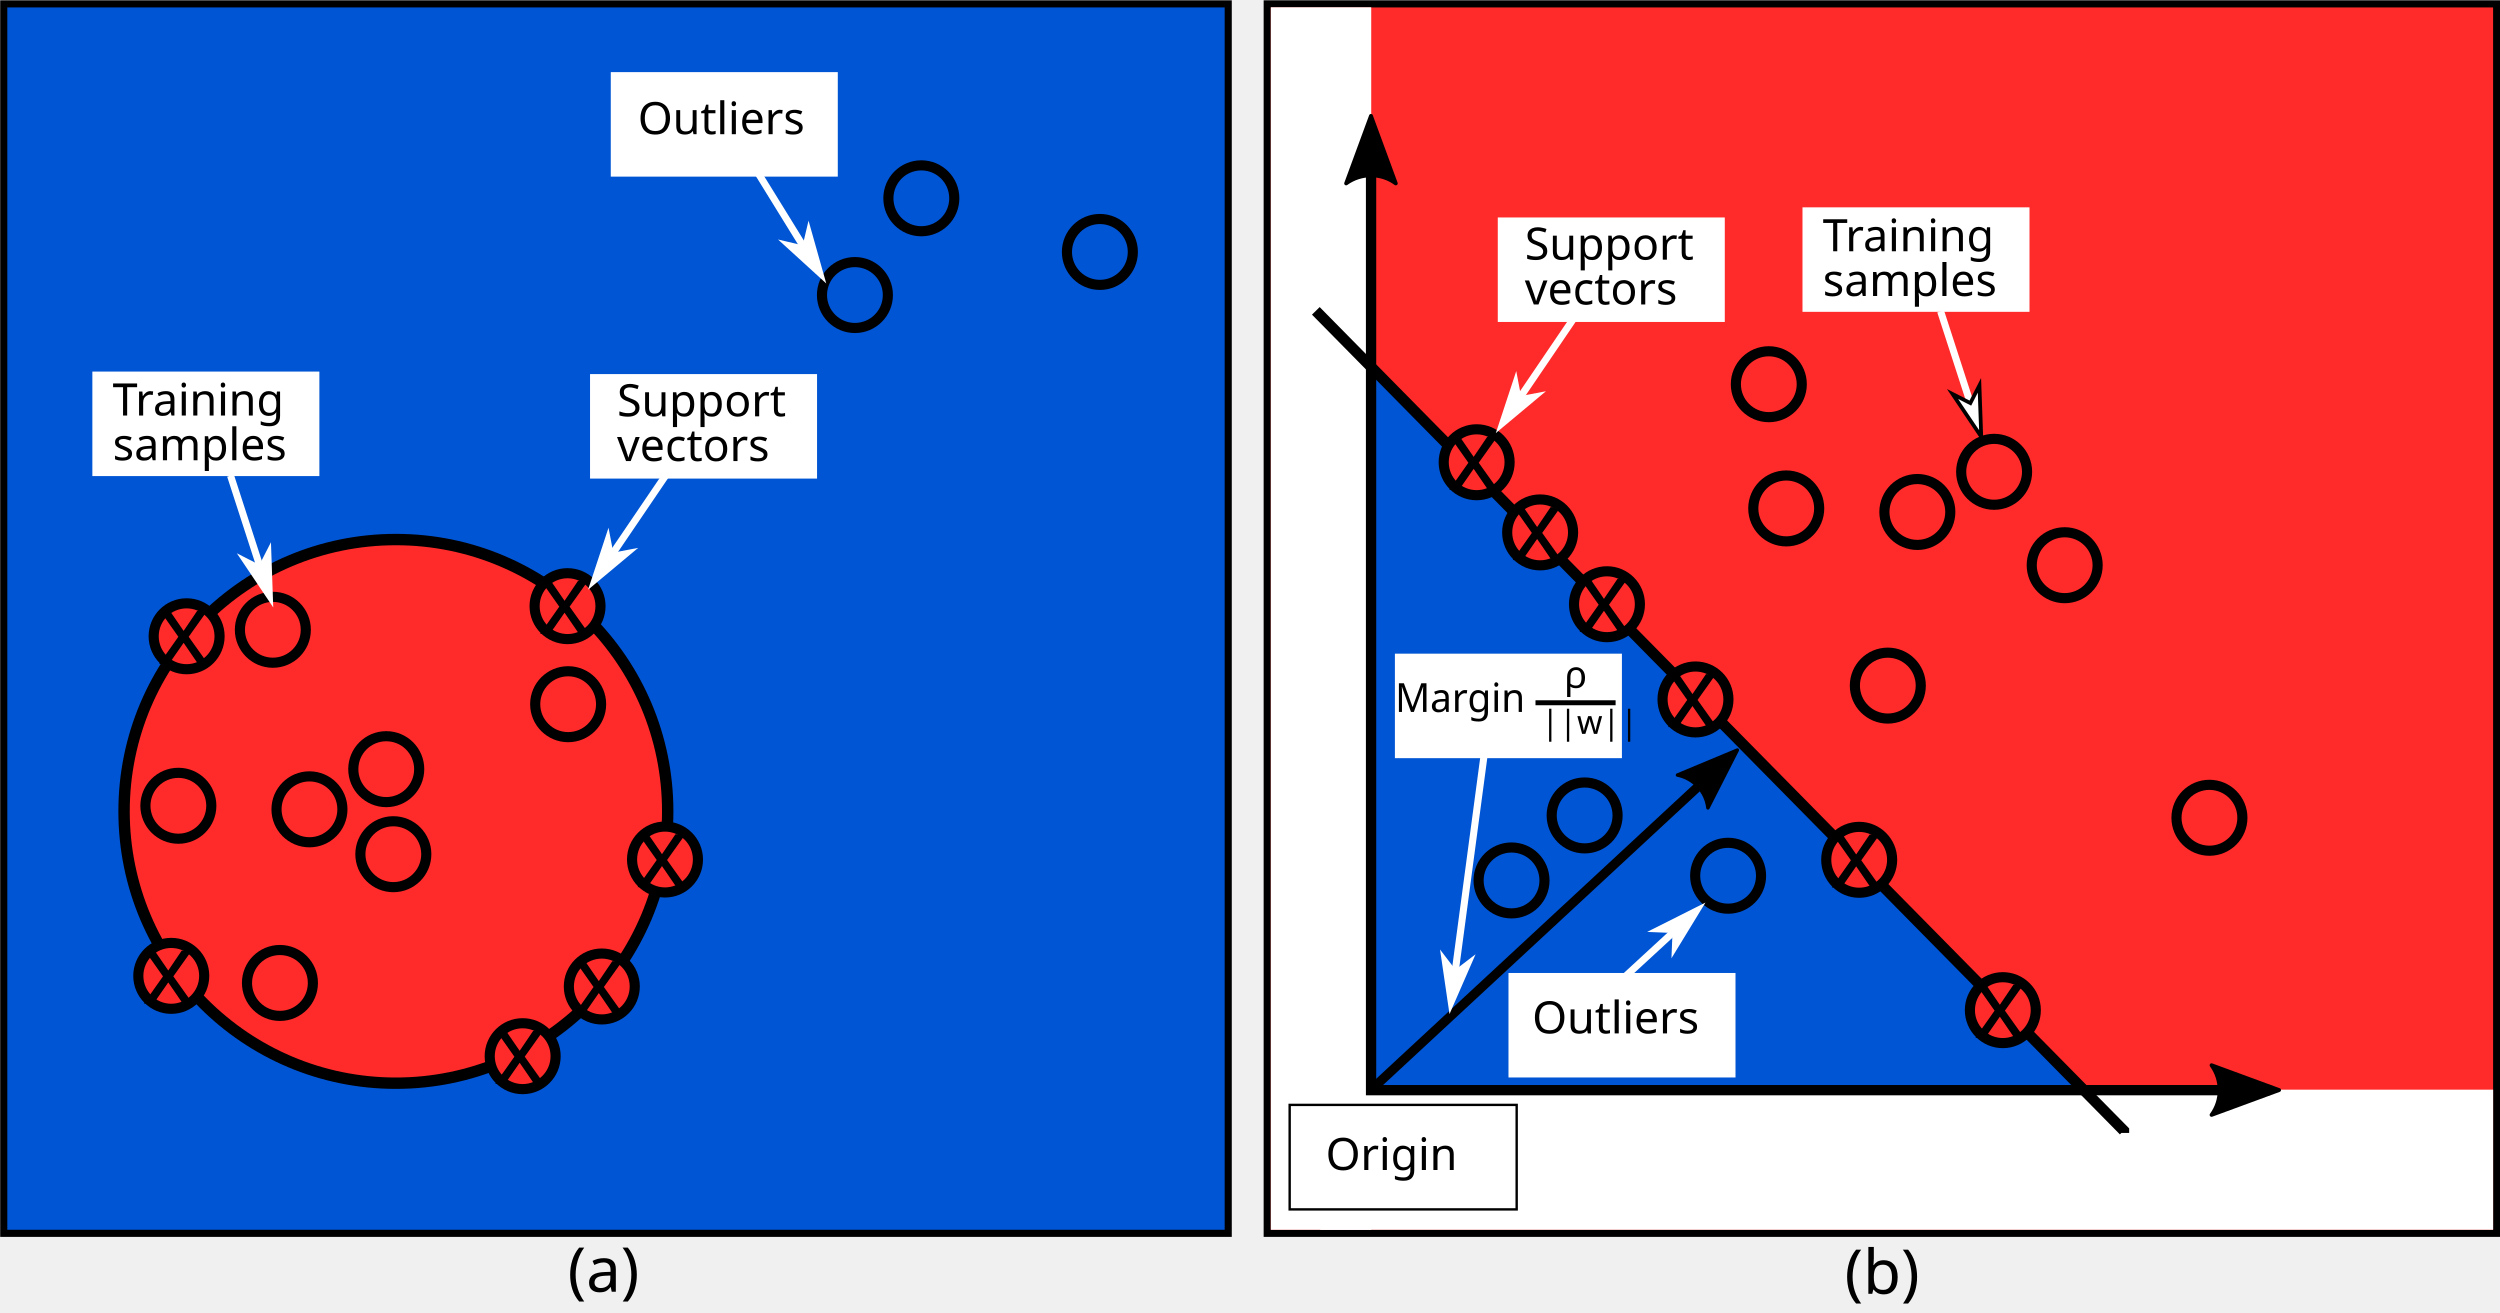
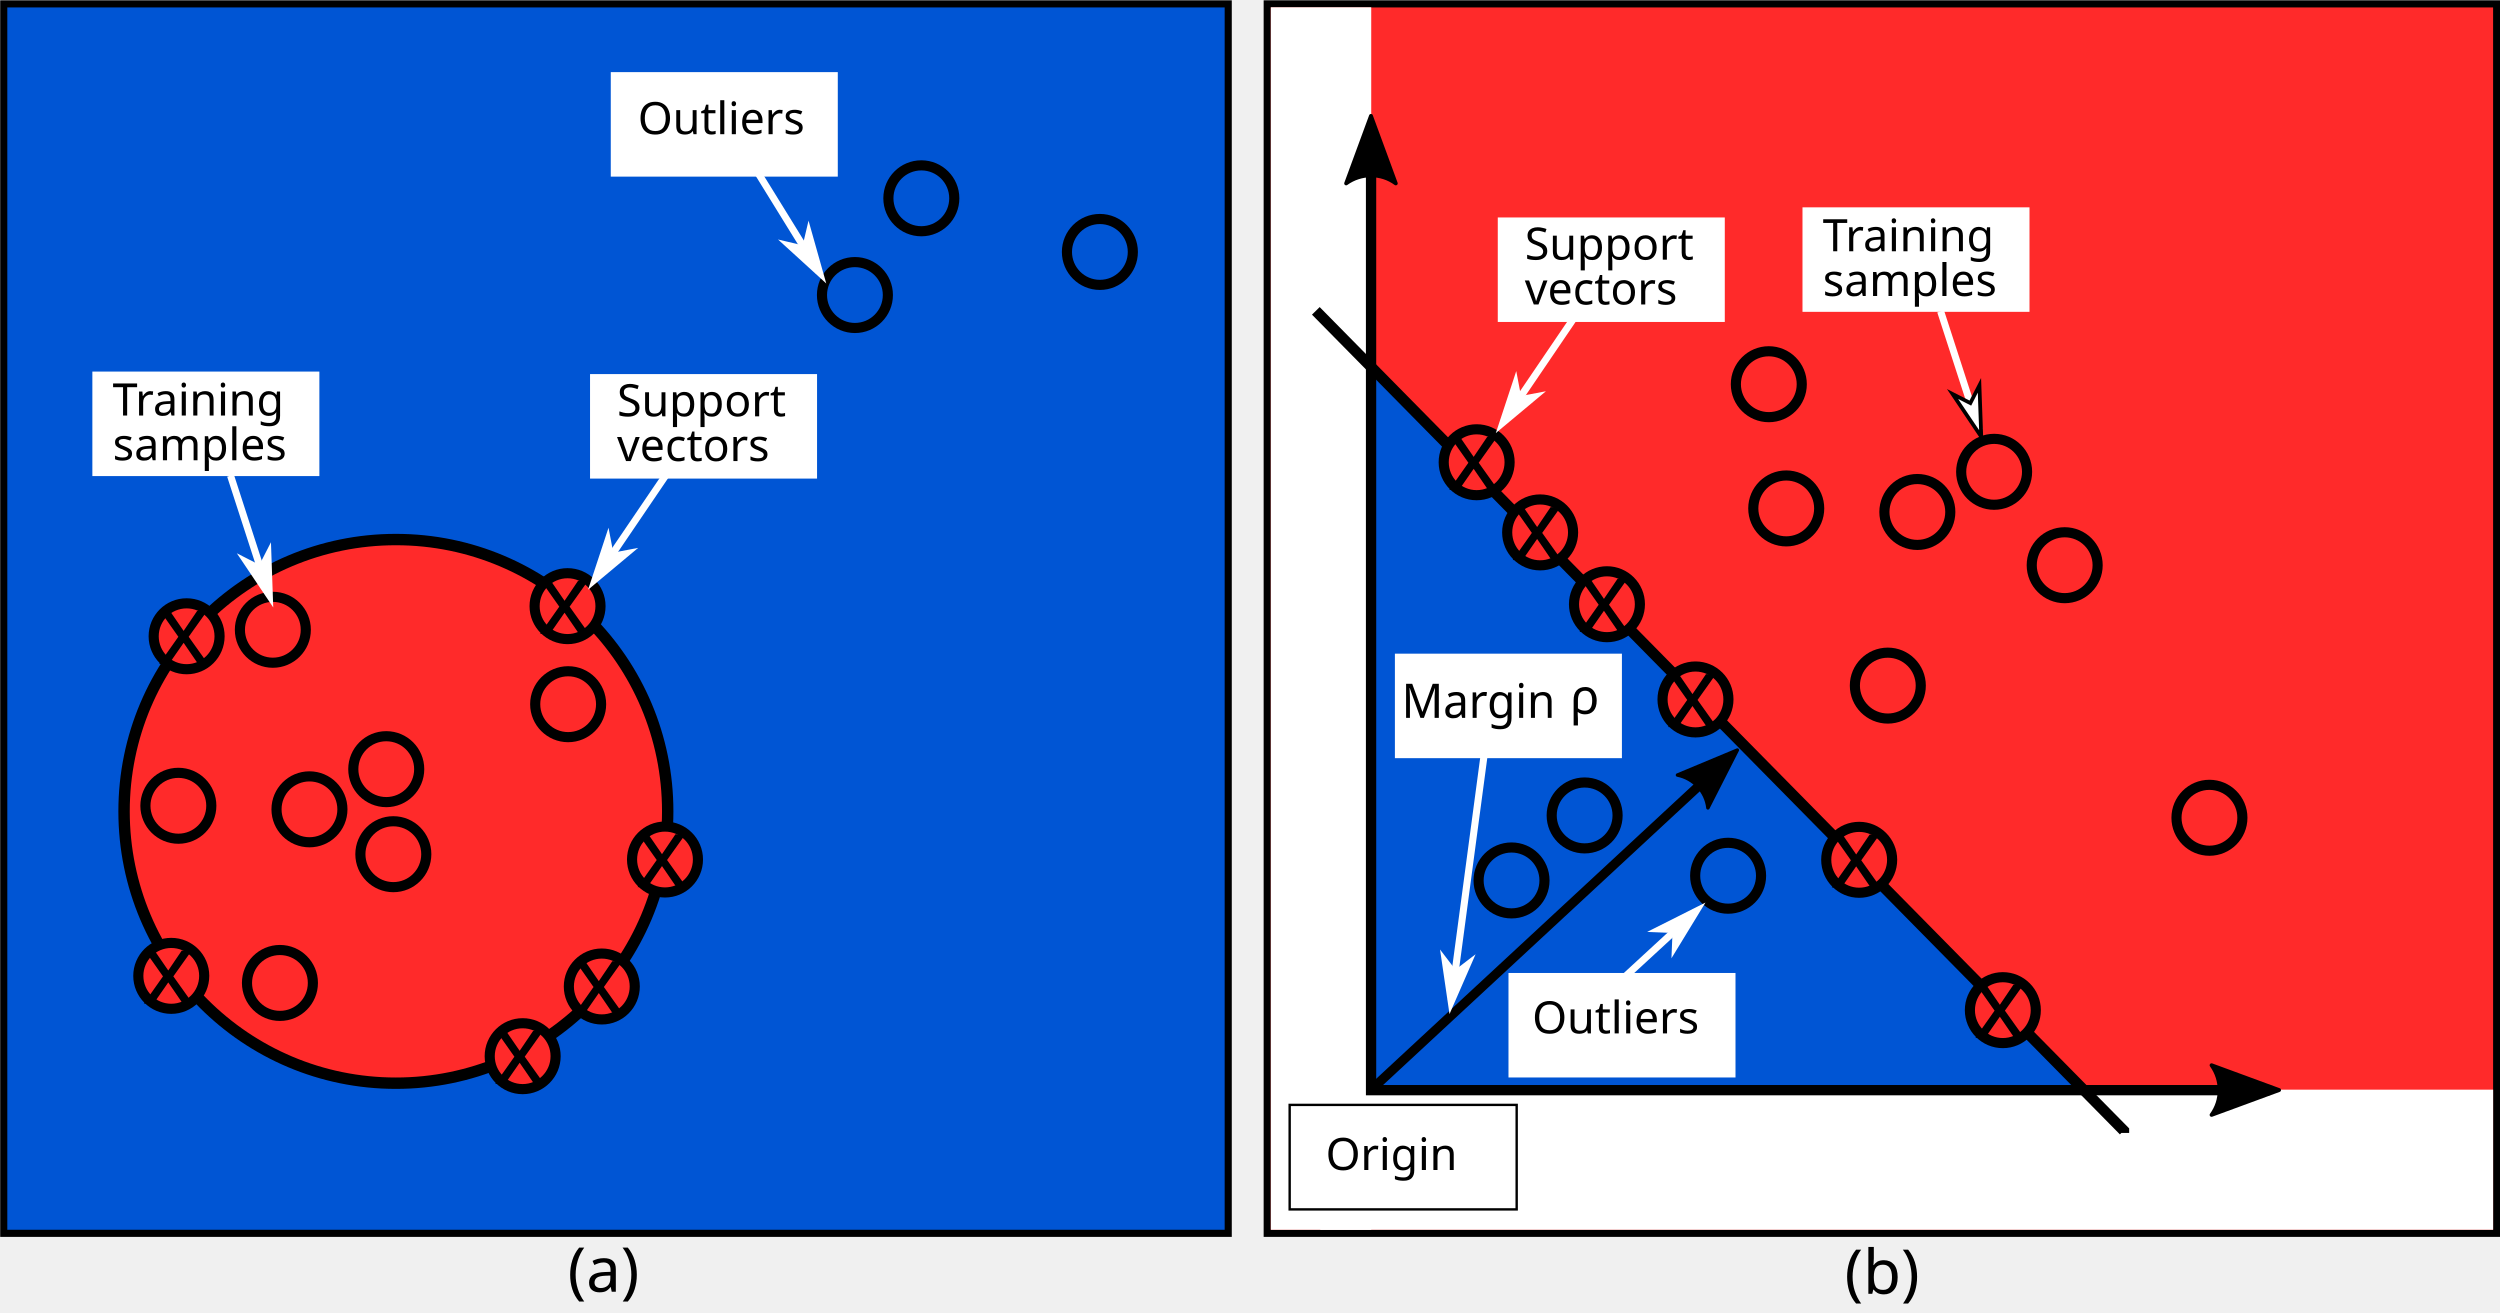
<svg xmlns="http://www.w3.org/2000/svg" width="200mm" height="105mm" viewBox="0 0 200 105" version="1.1" id="svg8">
  <defs id="defs2">
    <marker orient="auto" refY="0.0" refX="0.0" id="marker6698" style="overflow:visible;">
      <path id="path6696" style="fill-rule:evenodd;stroke-width:0.625;stroke-linejoin:round;stroke:#000000;stroke-opacity:1;fill:#000000;fill-opacity:1" d="M 8.719,4.034 L -2.207,0.016 L 8.719,-4.002 C 6.973,-1.63 6.983,1.616 8.719,4.034 z " transform="scale(0.6) rotate(180) translate(0,0)" />
    </marker>
    <marker orient="auto" refY="0.0" refX="0.0" id="Arrow2Mend" style="overflow:visible;">
      <path id="path1139" style="fill-rule:evenodd;stroke-width:0.625;stroke-linejoin:round;stroke:#000000;stroke-opacity:1;fill:#000000;fill-opacity:1" d="M 8.719,4.034 L -2.207,0.016 L 8.719,-4.002 C 6.973,-1.63 6.983,1.616 8.719,4.034 z " transform="scale(0.6) rotate(180) translate(0,0)" />
    </marker>
    <marker orient="auto" refY="0.0" refX="0.0" id="marker6482" style="overflow:visible">
      <path id="path6480" style="fill-rule:evenodd;stroke-width:0.625;stroke-linejoin:round;stroke:#000000;stroke-opacity:1;fill:#000000;fill-opacity:1" d="M 8.719,4.034 L -2.207,0.016 L 8.719,-4.002 C 6.973,-1.63 6.983,1.616 8.719,4.034 z " transform="scale(0.3) translate(-2.3,0)" />
    </marker>
    <marker style="overflow:visible" id="marker6370" refX="0" refY="0" orient="auto">
      <path transform="matrix(-0.4,0,0,-0.4,-4,0)" style="fill:#ffffff;fill-opacity:1;fill-rule:evenodd;stroke:#000000;stroke-width:1pt;stroke-opacity:1" d="M 0,0 5,-5 -12.5,0 5,5 Z" id="path6368" />
    </marker>
    <marker orient="auto" refY="0.0" refX="0.0" id="Arrow1Mend" style="overflow:visible;">
      <path id="path1121" d="M 0.0,0.0 L 5.0,-5.0 L -12.5,0.0 L 5.0,5.0 L 0.0,0.0 z " style="fill-rule:evenodd;stroke:#ffffff;stroke-width:1pt;stroke-opacity:1;fill:#ffffff;fill-opacity:1" transform="scale(0.4) rotate(180) translate(10,0)" />
    </marker>
    <marker orient="auto" refY="0.0" refX="0.0" id="marker2058" style="overflow:visible">
      <path id="path2056" style="fill-rule:evenodd;stroke-width:0.625;stroke-linejoin:round;stroke:#000000;stroke-opacity:1;fill:#000000;fill-opacity:1" d="M 8.719,4.034 L -2.207,0.016 L 8.719,-4.002 C 6.973,-1.63 6.983,1.616 8.719,4.034 z " transform="scale(0.3) translate(-2.3,0)" />
    </marker>
    <marker orient="auto" refY="0.0" refX="0.0" id="marker2000" style="overflow:visible">
      <path id="path1998" style="fill-rule:evenodd;stroke-width:0.625;stroke-linejoin:round;stroke:#000000;stroke-opacity:1;fill:#000000;fill-opacity:1" d="M 8.719,4.034 L -2.207,0.016 L 8.719,-4.002 C 6.973,-1.63 6.983,1.616 8.719,4.034 z " transform="scale(0.6) translate(0,0)" />
    </marker>
    <marker orient="auto" refY="0.0" refX="0.0" id="Arrow2Sstart" style="overflow:visible">
      <path id="path1142" style="fill-rule:evenodd;stroke-width:0.625;stroke-linejoin:round;stroke:#000000;stroke-opacity:1;fill:#000000;fill-opacity:1" d="M 8.719,4.034 L -2.207,0.016 L 8.719,-4.002 C 6.973,-1.63 6.983,1.616 8.719,4.034 z " transform="scale(0.3) translate(-2.3,0)" />
    </marker>
    <marker orient="auto" refY="0.0" refX="0.0" id="marker1898" style="overflow:visible">
      <path id="path1896" style="fill-rule:evenodd;stroke-width:0.625;stroke-linejoin:round;stroke:#000000;stroke-opacity:1;fill:#000000;fill-opacity:1" d="M 8.719,4.034 L -2.207,0.016 L 8.719,-4.002 C 6.973,-1.63 6.983,1.616 8.719,4.034 z " transform="scale(0.6) translate(0,0)" />
    </marker>
    <marker orient="auto" refY="0.0" refX="0.0" id="Arrow2Mstart" style="overflow:visible">
      <path id="path1136" style="fill-rule:evenodd;stroke-width:0.625;stroke-linejoin:round;stroke:#000000;stroke-opacity:1;fill:#000000;fill-opacity:1" d="M 8.719,4.034 L -2.207,0.016 L 8.719,-4.002 C 6.973,-1.63 6.983,1.616 8.719,4.034 z " transform="scale(0.6) translate(0,0)" />
    </marker>
    <marker orient="auto" refY="0.0" refX="0.0" id="Arrow2Lstart" style="overflow:visible">
      <path id="path1130" style="fill-rule:evenodd;stroke-width:0.625;stroke-linejoin:round;stroke:#000000;stroke-opacity:1;fill:#000000;fill-opacity:1" d="M 8.719,4.034 L -2.207,0.016 L 8.719,-4.002 C 6.973,-1.63 6.983,1.616 8.719,4.034 z " transform="scale(1.1) translate(1,0)" />
    </marker>
    <marker orient="auto" refY="0.0" refX="0.0" id="Arrow1Lend" style="overflow:visible;">
      <path id="path1115" d="M 0.0,0.0 L 5.0,-5.0 L -12.5,0.0 L 5.0,5.0 L 0.0,0.0 z " style="fill-rule:evenodd;stroke:#000000;stroke-width:1pt;stroke-opacity:1;fill:#000000;fill-opacity:1" transform="scale(0.8) rotate(180) translate(12.5,0)" />
    </marker>
    <marker orient="auto" refY="0" refX="0" id="Arrow1Mend-0" style="overflow:visible">
      <path id="path1121-6" d="M 0,0 5,-5 -12.5,0 5,5 Z" style="fill:#ffffff;fill-opacity:1;fill-rule:evenodd;stroke:#ffffff;stroke-width:1pt;stroke-opacity:1" transform="matrix(-0.4,0,0,-0.4,-4,0)" />
    </marker>
    <marker orient="auto" refY="0" refX="0" id="Arrow1Mend-8" style="overflow:visible">
      <path id="path1121-7" d="M 0,0 5,-5 -12.5,0 5,5 Z" style="fill:#ffffff;fill-opacity:1;fill-rule:evenodd;stroke:#000000;stroke-width:1pt;stroke-opacity:1" transform="matrix(-0.4,0,0,-0.4,-4,0)" />
    </marker>
    <marker orient="auto" refY="0" refX="0" id="Arrow1Mend-0-2" style="overflow:visible">
      <path id="path1121-6-6" d="M 0,0 5,-5 -12.5,0 5,5 Z" style="fill:#ffffff;fill-opacity:1;fill-rule:evenodd;stroke:#ffffff;stroke-width:1pt;stroke-opacity:1" transform="matrix(-0.4,0,0,-0.4,-4,0)" />
    </marker>
    <marker orient="auto" refY="0" refX="0" id="Arrow1Mend-0-1" style="overflow:visible">
      <path id="path1121-6-7" d="M 0,0 5,-5 -12.5,0 5,5 Z" style="fill:#ffffff;fill-opacity:1;fill-rule:evenodd;stroke:#ffffff;stroke-width:1pt;stroke-opacity:1" transform="matrix(-0.4,0,0,-0.4,-4,0)" />
    </marker>
    <marker orient="auto" refY="0" refX="0" id="Arrow1Mend-0-1-7" style="overflow:visible">
      <path id="path1121-6-7-7" d="M 0,0 5,-5 -12.5,0 5,5 Z" style="fill:#ffffff;fill-opacity:1;fill-rule:evenodd;stroke:#ffffff;stroke-width:1pt;stroke-opacity:1" transform="matrix(-0.4,0,0,-0.4,-4,0)" />
    </marker>
    <marker orient="auto" refY="0" refX="0" id="Arrow1Mend-0-1-4" style="overflow:visible">
      <path id="path1121-6-7-8" d="M 0,0 5,-5 -12.5,0 5,5 Z" style="fill:#ffffff;fill-opacity:1;fill-rule:evenodd;stroke:#ffffff;stroke-width:1pt;stroke-opacity:1" transform="matrix(-0.4,0,0,-0.4,-4,0)" />
    </marker>
    <marker orient="auto" refY="0" refX="0" id="Arrow1Mend-0-1-4-9" style="overflow:visible">
      <path id="path1121-6-7-8-6" d="M 0,0 5,-5 -12.5,0 5,5 Z" style="fill:#ffffff;fill-opacity:1;fill-rule:evenodd;stroke:#ffffff;stroke-width:1pt;stroke-opacity:1" transform="matrix(-0.4,0,0,-0.4,-4,0)" />
    </marker>
  </defs>
  <g id="layer1" transform="translate(0,-192)">
    <rect style="fill:#0055d4;fill-opacity:1;stroke:#000000;stroke-width:0.569;stroke-miterlimit:4;stroke-dasharray:none;stroke-opacity:1" id="rect10" width="97.958" height="98.357" x="0.3" y="192.31" />
    <rect style="fill:#ff2a2a;fill-opacity:1;stroke:#000000;stroke-width:0.57;stroke-miterlimit:4;stroke-dasharray:none;stroke-opacity:1" id="rect10-3" width="98.356" height="98.356" x="101.377" y="192.31" />
    <path style="fill:#0055d4;stroke:#000000;stroke-width:0.265px;stroke-linecap:butt;stroke-linejoin:miter;stroke-opacity:1;fill-opacity:1" d="m 109.581,221.63 -0.134,57.329 0.134,0.267 h 56.928 l -54.256,-55.458 -2.138,-2.005 z" id="path7651" />
    <text xml:space="preserve" style="font-style:normal;font-weight:normal;font-size:3.844px;line-height:0;font-family:sans-serif;letter-spacing:0px;word-spacing:0px;fill:#000000;fill-opacity:1;stroke:none;stroke-width:0.096" x="45.41" y="295.338" id="text31">
      <tspan id="tspan29" x="45.41" y="295.338" style="font-size:4.939px;stroke-width:0.096">(a)</tspan>
    </text>
    <text xml:space="preserve" style="font-style:normal;font-weight:normal;font-size:3.844px;line-height:0;font-family:sans-serif;letter-spacing:0px;word-spacing:0px;fill:#000000;fill-opacity:1;stroke:none;stroke-width:0.096" x="147.567" y="295.504" id="text31-6">
      <tspan id="tspan29-7" x="147.567" y="295.504" style="font-size:4.939px;stroke-width:0.096">(b)</tspan>
    </text>
    <circle style="fill:#ff2a2a;fill-opacity:1;stroke:#000000;stroke-width:0.911;stroke-miterlimit:4;stroke-dasharray:none;stroke-opacity:1" id="path74" cx="31.671" cy="256.91" r="21.746" />
    <g transform="translate(29.10095,-1.182642)" id="g942-1">
      <circle r="2.636" cy="241.675" cx="16.303" id="path74-5-2-2" style="fill:#ff2a2a;fill-opacity:1;stroke:#000000;stroke-width:0.81;stroke-miterlimit:4;stroke-dasharray:none;stroke-opacity:1" />
      <text id="text937-7" y="243.884" x="13.968" style="font-style:normal;font-weight:normal;font-size:7.91px;line-height:0;font-family:sans-serif;letter-spacing:0px;word-spacing:0px;fill:#000000;fill-opacity:1;stroke:none;stroke-width:0.198" xml:space="preserve">
        <tspan style="stroke-width:0.198" y="243.884" x="13.968" id="tspan935-0">x</tspan>
      </text>
    </g>
    <g transform="translate(36.89671,19.08633)" id="g942-9">
      <circle r="2.636" cy="241.675" cx="16.303" id="path74-5-2-3" style="fill:#ff2a2a;fill-opacity:1;stroke:#000000;stroke-width:0.81;stroke-miterlimit:4;stroke-dasharray:none;stroke-opacity:1" />
      <text id="text937-6" y="243.884" x="13.968" style="font-style:normal;font-weight:normal;font-size:7.91px;line-height:0;font-family:sans-serif;letter-spacing:0px;word-spacing:0px;fill:#000000;fill-opacity:1;stroke:none;stroke-width:0.198" xml:space="preserve">
        <tspan style="stroke-width:0.198" y="243.884" x="13.968" id="tspan935-06">x</tspan>
      </text>
    </g>
    <g transform="translate(31.84128,29.24444)" id="g942-2">
      <circle r="2.636" cy="241.675" cx="16.303" id="path74-5-2-6" style="fill:#ff2a2a;fill-opacity:1;stroke:#000000;stroke-width:0.81;stroke-miterlimit:4;stroke-dasharray:none;stroke-opacity:1" />
      <text id="text937-1" y="243.884" x="13.968" style="font-style:normal;font-weight:normal;font-size:7.91px;line-height:0;font-family:sans-serif;letter-spacing:0px;word-spacing:0px;fill:#000000;fill-opacity:1;stroke:none;stroke-width:0.198" xml:space="preserve">
        <tspan style="stroke-width:0.198" y="243.884" x="13.968" id="tspan935-8">x</tspan>
      </text>
    </g>
    <g transform="translate(25.51017,34.81959)" id="g942-7">
      <circle r="2.636" cy="241.675" cx="16.303" id="path74-5-2-9" style="fill:#ff2a2a;fill-opacity:1;stroke:#000000;stroke-width:0.81;stroke-miterlimit:4;stroke-dasharray:none;stroke-opacity:1" />
      <text id="text937-2" y="243.884" x="13.968" style="font-style:normal;font-weight:normal;font-size:7.91px;line-height:0;font-family:sans-serif;letter-spacing:0px;word-spacing:0px;fill:#000000;fill-opacity:1;stroke:none;stroke-width:0.198" xml:space="preserve">
        <tspan style="stroke-width:0.198" y="243.884" x="13.968" id="tspan935-02">x</tspan>
      </text>
    </g>
    <g transform="translate(-2.601805,28.394)" id="g942-3">
      <circle r="2.636" cy="241.675" cx="16.303" id="path74-5-2-7" style="fill:#ff2a2a;fill-opacity:1;stroke:#000000;stroke-width:0.81;stroke-miterlimit:4;stroke-dasharray:none;stroke-opacity:1" />
      <text id="text937-5" y="243.884" x="13.968" style="font-style:normal;font-weight:normal;font-size:7.91px;line-height:0;font-family:sans-serif;letter-spacing:0px;word-spacing:0px;fill:#000000;fill-opacity:1;stroke:none;stroke-width:0.198" xml:space="preserve">
        <tspan style="stroke-width:0.198" y="243.884" x="13.968" id="tspan935-9">x</tspan>
      </text>
    </g>
    <g transform="translate(-1.373382,1.226957)" id="g942-22">
      <circle r="2.636" cy="241.675" cx="16.303" id="path74-5-2-8" style="fill:#ff2a2a;fill-opacity:1;stroke:#000000;stroke-width:0.81;stroke-miterlimit:4;stroke-dasharray:none;stroke-opacity:1" />
      <text id="text937-9" y="243.884" x="13.968" style="font-style:normal;font-weight:normal;font-size:7.91px;line-height:0;font-family:sans-serif;letter-spacing:0px;word-spacing:0px;fill:#000000;fill-opacity:1;stroke:none;stroke-width:0.198" xml:space="preserve">
        <tspan style="stroke-width:0.198" y="243.884" x="13.968" id="tspan935-7">x</tspan>
      </text>
    </g>
    <circle style="fill:#ff2a2a;fill-opacity:1;stroke:#000000;stroke-width:0.81;stroke-miterlimit:4;stroke-dasharray:none;stroke-opacity:1" id="path74-5-2-8-6" cx="31.467" cy="260.336" r="2.636" />
    <circle style="fill:#ff2a2a;fill-opacity:1;stroke:#000000;stroke-width:0.81;stroke-miterlimit:4;stroke-dasharray:none;stroke-opacity:1" id="path74-5-2-8-6-9" cx="24.757" cy="256.746" r="2.636" />
    <circle style="fill:#ff2a2a;fill-opacity:1;stroke:#000000;stroke-width:0.81;stroke-miterlimit:4;stroke-dasharray:none;stroke-opacity:1" id="path74-5-2-8-6-3" cx="22.395" cy="270.636" r="2.636" />
    <circle style="fill:#ff2a2a;fill-opacity:1;stroke:#000000;stroke-width:0.81;stroke-miterlimit:4;stroke-dasharray:none;stroke-opacity:1" id="path74-5-2-8-6-1" cx="45.452" cy="248.336" r="2.636" />
    <circle style="fill:#ff2a2a;fill-opacity:1;stroke:#000000;stroke-width:0.81;stroke-miterlimit:4;stroke-dasharray:none;stroke-opacity:1" id="path74-5-2-8-6-94" cx="14.269" cy="256.462" r="2.636" />
    <circle style="fill:#ff2a2a;fill-opacity:1;stroke:#000000;stroke-width:0.81;stroke-miterlimit:4;stroke-dasharray:none;stroke-opacity:1" id="path74-5-2-8-6-7" cx="21.828" cy="242.382" r="2.636" />
    <circle style="fill:#ff2a2a;fill-opacity:1;stroke:#000000;stroke-width:0.81;stroke-miterlimit:4;stroke-dasharray:none;stroke-opacity:1" id="path74-5-2-8-6-8" cx="30.9" cy="253.533" r="2.636" />
    <rect style="fill:#ffffff;fill-opacity:1;stroke:none;stroke-width:1.84;stroke-miterlimit:4;stroke-dasharray:none;stroke-opacity:1" id="rect4406" width="8.032" height="97.803" x="101.666" y="192.581" />
    <rect style="fill:#ffffff;fill-opacity:1;stroke:none;stroke-width:2.015;stroke-miterlimit:4;stroke-dasharray:none;stroke-opacity:1" id="rect4408" width="93.823" height="11.209" x="105.627" y="279.173" />
    <path style="fill:none;stroke:#000000;stroke-width:0.824;stroke-linecap:butt;stroke-linejoin:miter;stroke-miterlimit:13.1;stroke-dasharray:none;stroke-opacity:1;marker-start:url(#marker2000);marker-end:url(#marker2000)" d="m 109.685,202.362 v 76.851 h 71.882 -0.331" id="path1110" />
    <rect style="fill:#ffffff;fill-opacity:1;stroke:none;stroke-width:0.191;stroke-miterlimit:13.1;stroke-dasharray:none;stroke-opacity:1" id="rect2186" width="18.161" height="8.36" x="47.203" y="221.927" />
    <text xml:space="preserve" style="font-style:normal;font-weight:normal;font-size:3.579px;line-height:1;font-family:sans-serif;letter-spacing:0px;word-spacing:0px;fill:#000000;fill-opacity:1;stroke:none;stroke-width:0.089" x="49.364" y="225.307" id="text2182">
      <tspan id="tspan2180" x="49.364" y="225.307" style="line-height:1;stroke-width:0.089">Support</tspan>
      <tspan x="49.364" y="228.886" style="line-height:1;stroke-width:0.089" id="tspan2184">vectors </tspan>
    </text>
    <rect style="fill:#ffffff;fill-opacity:1;stroke:none;stroke-width:0.191;stroke-miterlimit:13.1;stroke-dasharray:none;stroke-opacity:1" id="rect2186-4" width="18.161" height="8.36" x="7.389" y="221.726" />
    <text xml:space="preserve" style="font-style:normal;font-weight:normal;font-size:3.579px;line-height:1;font-family:sans-serif;letter-spacing:0px;word-spacing:0px;fill:#000000;fill-opacity:1;stroke:none;stroke-width:0.089" x="9.015" y="225.24" id="text2182-5">
      <tspan id="tspan2180-0" x="9.015" y="225.24" style="line-height:1;stroke-width:0.089">Training</tspan>
      <tspan x="9.015" y="228.819" style="line-height:1;stroke-width:0.089" id="tspan2184-3">samples </tspan>
    </text>
    <path style="fill:none;stroke:#ffffff;stroke-width:0.565;stroke-linecap:butt;stroke-linejoin:miter;stroke-opacity:1;stroke-miterlimit:4;stroke-dasharray:none;marker-end:url(#Arrow1Mend)" d="m 18.442,230.049 3.074,9.488" id="path2224" />
    <path style="fill:none;stroke:#ffffff;stroke-width:0.565;stroke-linecap:butt;stroke-linejoin:miter;stroke-miterlimit:4;stroke-dasharray:none;stroke-opacity:1;marker-end:url(#Arrow1Mend-0)" d="m 53.276,230.006 -5.604,8.25" id="path2224-1" />
    <path style="fill:none;stroke:#000000;stroke-width:0.865;stroke-linecap:butt;stroke-linejoin:miter;stroke-opacity:1;stroke-miterlimit:4;stroke-dasharray:none" d="m 105.266,216.869 64.634,65.579 v 0.189" id="path4263" />
    <g transform="translate(101.8297,-12.6953)" id="g942-22-5">
      <circle r="2.636" cy="241.675" cx="16.303" id="path74-5-2-8-5" style="fill:#ff2a2a;fill-opacity:1;stroke:#000000;stroke-width:0.81;stroke-miterlimit:4;stroke-dasharray:none;stroke-opacity:1" />
      <text id="text937-9-4" y="243.884" x="13.968" style="font-style:normal;font-weight:normal;font-size:7.91px;line-height:0;font-family:sans-serif;letter-spacing:0px;word-spacing:0px;fill:#000000;fill-opacity:1;stroke:none;stroke-width:0.198" xml:space="preserve">
        <tspan style="stroke-width:0.198" y="243.884" x="13.968" id="tspan935-7-7">x</tspan>
      </text>
    </g>
    <g transform="translate(106.9078,-7.082636)" id="g942-22-6">
      <circle r="2.636" cy="241.675" cx="16.303" id="path74-5-2-8-56" style="fill:#ff2a2a;fill-opacity:1;stroke:#000000;stroke-width:0.81;stroke-miterlimit:4;stroke-dasharray:none;stroke-opacity:1" />
      <text id="text937-9-9" y="243.884" x="13.968" style="font-style:normal;font-weight:normal;font-size:7.91px;line-height:0;font-family:sans-serif;letter-spacing:0px;word-spacing:0px;fill:#000000;fill-opacity:1;stroke:none;stroke-width:0.198" xml:space="preserve">
        <tspan style="stroke-width:0.198" y="243.884" x="13.968" id="tspan935-7-3">x</tspan>
      </text>
    </g>
    <g transform="translate(112.2532,-1.336341)" id="g942-22-7">
      <circle r="2.636" cy="241.675" cx="16.303" id="path74-5-2-8-4" style="fill:#ff2a2a;fill-opacity:1;stroke:#000000;stroke-width:0.81;stroke-miterlimit:4;stroke-dasharray:none;stroke-opacity:1" />
      <text id="text937-9-5" y="243.884" x="13.968" style="font-style:normal;font-weight:normal;font-size:7.91px;line-height:0;font-family:sans-serif;letter-spacing:0px;word-spacing:0px;fill:#000000;fill-opacity:1;stroke:none;stroke-width:0.198" xml:space="preserve">
        <tspan style="stroke-width:0.198" y="243.884" x="13.968" id="tspan935-7-2">x</tspan>
      </text>
    </g>
    <g transform="translate(119.3358,6.28084)" id="g942-22-54">
      <circle r="2.636" cy="241.675" cx="16.303" id="path74-5-2-8-7" style="fill:#ff2a2a;fill-opacity:1;stroke:#000000;stroke-width:0.81;stroke-miterlimit:4;stroke-dasharray:none;stroke-opacity:1" />
      <text id="text937-9-44" y="243.884" x="13.968" style="font-style:normal;font-weight:normal;font-size:7.91px;line-height:0;font-family:sans-serif;letter-spacing:0px;word-spacing:0px;fill:#000000;fill-opacity:1;stroke:none;stroke-width:0.198" xml:space="preserve">
        <tspan style="stroke-width:0.198" y="243.884" x="13.968" id="tspan935-7-30">x</tspan>
      </text>
    </g>
    <g transform="translate(132.4321,19.10978)" id="g942-22-78">
      <circle r="2.636" cy="241.675" cx="16.303" id="path74-5-2-8-68" style="fill:#ff2a2a;fill-opacity:1;stroke:#000000;stroke-width:0.81;stroke-miterlimit:4;stroke-dasharray:none;stroke-opacity:1" />
      <text id="text937-9-8" y="243.884" x="13.968" style="font-style:normal;font-weight:normal;font-size:7.91px;line-height:0;font-family:sans-serif;letter-spacing:0px;word-spacing:0px;fill:#000000;fill-opacity:1;stroke:none;stroke-width:0.198" xml:space="preserve">
        <tspan style="stroke-width:0.198" y="243.884" x="13.968" id="tspan935-7-4">x</tspan>
      </text>
    </g>
    <g transform="translate(143.9246,31.13691)" id="g942-22-3">
      <circle r="2.636" cy="241.675" cx="16.303" id="path74-5-2-8-1" style="fill:#ff2a2a;fill-opacity:1;stroke:#000000;stroke-width:0.81;stroke-miterlimit:4;stroke-dasharray:none;stroke-opacity:1" />
      <text id="text937-9-49" y="243.884" x="13.968" style="font-style:normal;font-weight:normal;font-size:7.91px;line-height:0;font-family:sans-serif;letter-spacing:0px;word-spacing:0px;fill:#000000;fill-opacity:1;stroke:none;stroke-width:0.198" xml:space="preserve">
        <tspan style="stroke-width:0.198" y="243.884" x="13.968" id="tspan935-7-20">x</tspan>
      </text>
    </g>
    <circle style="fill:#ff2a2a;fill-opacity:1;stroke:#000000;stroke-width:0.81;stroke-miterlimit:4;stroke-dasharray:none;stroke-opacity:1" id="path74-5-2-8-6-6" cx="165.175" cy="237.217" r="2.636" />
    <circle style="fill:#ff2a2a;fill-opacity:1;stroke:#000000;stroke-width:0.81;stroke-miterlimit:4;stroke-dasharray:none;stroke-opacity:1" id="path74-5-2-8-6-9-8" cx="153.388" cy="232.958" r="2.636" />
    <circle style="fill:#ff2a2a;fill-opacity:1;stroke:#000000;stroke-width:0.81;stroke-miterlimit:4;stroke-dasharray:none;stroke-opacity:1" id="path74-5-2-8-6-3-9" cx="151.026" cy="246.849" r="2.636" />
    <circle style="fill:#ff2a2a;fill-opacity:1;stroke:#000000;stroke-width:0.81;stroke-miterlimit:4;stroke-dasharray:none;stroke-opacity:1" id="path74-5-2-8-6-1-2" cx="176.755" cy="257.422" r="2.636" />
    <circle style="fill:#ff2a2a;fill-opacity:1;stroke:#000000;stroke-width:0.81;stroke-miterlimit:4;stroke-dasharray:none;stroke-opacity:1" id="path74-5-2-8-6-94-6" cx="142.899" cy="232.674" r="2.636" />
    <circle style="fill:#ff2a2a;fill-opacity:1;stroke:#000000;stroke-width:0.81;stroke-miterlimit:4;stroke-dasharray:none;stroke-opacity:1" id="path74-5-2-8-6-7-6" cx="141.505" cy="222.737" r="2.636" />
    <circle style="fill:#ff2a2a;fill-opacity:1;stroke:#000000;stroke-width:0.81;stroke-miterlimit:4;stroke-dasharray:none;stroke-opacity:1" id="path74-5-2-8-6-8-4" cx="159.53" cy="229.745" r="2.636" />
    <rect style="fill:#ffffff;fill-opacity:1;stroke:#000000;stroke-width:0.191;stroke-miterlimit:13.1;stroke-dasharray:none;stroke-opacity:1" id="rect2186-4-9" width="18.161" height="8.36" x="103.173" y="280.392" />
    <text xml:space="preserve" style="font-style:normal;font-weight:normal;font-size:3.579px;line-height:1;font-family:sans-serif;letter-spacing:0px;word-spacing:0px;fill:#000000;fill-opacity:1;stroke:none;stroke-width:0.089" x="106.051" y="285.602" id="text2182-5-5">
      <tspan id="tspan2180-0-0" x="106.051" y="285.602" style="line-height:1;stroke-width:0.089">Origin</tspan>
      <tspan x="106.051" y="289.182" style="line-height:1;stroke-width:0.089" id="tspan2184-3-4"> </tspan>
    </text>
    <rect style="fill:#ffffff;fill-opacity:1;stroke:none;stroke-width:0.191;stroke-miterlimit:13.1;stroke-dasharray:none;stroke-opacity:1" id="rect2186-4-1" width="18.161" height="8.36" x="144.199" y="208.587" />
    <text xml:space="preserve" style="font-style:normal;font-weight:normal;font-size:3.579px;line-height:1;font-family:sans-serif;letter-spacing:0px;word-spacing:0px;fill:#000000;fill-opacity:1;stroke:none;stroke-width:0.089" x="145.825" y="212.1" id="text2182-5-7">
      <tspan id="tspan2180-0-2" x="145.825" y="212.1" style="line-height:1;stroke-width:0.089">Training</tspan>
      <tspan x="145.825" y="215.68" style="line-height:1;stroke-width:0.089" id="tspan2184-3-7">samples </tspan>
    </text>
    <path style="fill:none;stroke:#ffffff;stroke-width:0.565;stroke-linecap:butt;stroke-linejoin:miter;stroke-miterlimit:4;stroke-dasharray:none;stroke-opacity:1;marker-end:url(#Arrow1Mend-8)" d="m 155.251,216.91 3.074,9.488" id="path2224-2" />
    <rect style="fill:#ffffff;fill-opacity:1;stroke:none;stroke-width:0.191;stroke-miterlimit:13.1;stroke-dasharray:none;stroke-opacity:1" id="rect2186-1" width="18.161" height="8.36" x="119.822" y="209.397" />
    <text xml:space="preserve" style="font-style:normal;font-weight:normal;font-size:3.579px;line-height:1;font-family:sans-serif;letter-spacing:0px;word-spacing:0px;fill:#000000;fill-opacity:1;stroke:none;stroke-width:0.089" x="121.983" y="212.776" id="text2182-0">
      <tspan id="tspan2180-6" x="121.983" y="212.776" style="line-height:1;stroke-width:0.089">Support</tspan>
      <tspan x="121.983" y="216.356" style="line-height:1;stroke-width:0.089" id="tspan2184-1">vectors </tspan>
    </text>
    <path style="fill:none;stroke:#ffffff;stroke-width:0.565;stroke-linecap:butt;stroke-linejoin:miter;stroke-miterlimit:4;stroke-dasharray:none;stroke-opacity:1;marker-end:url(#Arrow1Mend-0-2)" d="m 125.895,217.476 -5.604,8.25" id="path2224-1-5" />
    <circle style="fill:#0055d4;fill-opacity:1;stroke:#000000;stroke-width:0.81;stroke-miterlimit:4;stroke-dasharray:none;stroke-opacity:1" id="path74-5-2-8-6-949" cx="68.394" cy="215.603" r="2.636" />
    <circle style="fill:#0055d4;fill-opacity:1;stroke:#000000;stroke-width:0.81;stroke-miterlimit:4;stroke-dasharray:none;stroke-opacity:1" id="path74-5-2-8-6-1-0" cx="87.991" cy="212.155" r="2.636" />
    <circle style="fill:#0055d4;fill-opacity:1;stroke:#000000;stroke-width:0.81;stroke-miterlimit:4;stroke-dasharray:none;stroke-opacity:1" id="path74-5-2-8-6-8-9" cx="73.707" cy="207.864" r="2.636" />
    <rect style="fill:#ffffff;fill-opacity:1;stroke:none;stroke-width:0.191;stroke-miterlimit:13.1;stroke-dasharray:none;stroke-opacity:1" id="rect2186-7" width="18.161" height="8.36" x="48.862" y="197.77" />
    <text xml:space="preserve" style="font-style:normal;font-weight:normal;font-size:3.579px;line-height:1;font-family:sans-serif;letter-spacing:0px;word-spacing:0px;fill:#000000;fill-opacity:1;stroke:none;stroke-width:0.089" x="51.023" y="202.738" id="text2182-1">
      <tspan id="tspan2180-1" x="51.023" y="202.738" style="line-height:1;stroke-width:0.089">Outliers</tspan>
      <tspan x="51.023" y="206.317" style="line-height:1;stroke-width:0.089" id="tspan2184-5"> </tspan>
    </text>
    <path style="fill:none;stroke:#ffffff;stroke-width:0.565;stroke-linecap:butt;stroke-linejoin:miter;stroke-miterlimit:4;stroke-dasharray:none;stroke-opacity:1;marker-end:url(#Arrow1Mend-0-1)" d="m 60.275,205.244 5.24,8.486" id="path2224-1-9" />
    <circle style="fill:#0055d4;fill-opacity:1;stroke:#000000;stroke-width:0.81;stroke-miterlimit:4;stroke-dasharray:none;stroke-opacity:1" id="path74-5-2-8-6-949-6" cx="120.923" cy="262.435" r="2.636" />
    <circle style="fill:#0055d4;fill-opacity:1;stroke:#000000;stroke-width:0.81;stroke-miterlimit:4;stroke-dasharray:none;stroke-opacity:1" id="path74-5-2-8-6-1-0-7" cx="138.249" cy="262.06" r="2.636" />
    <circle style="fill:#0055d4;fill-opacity:1;stroke:#000000;stroke-width:0.81;stroke-miterlimit:4;stroke-dasharray:none;stroke-opacity:1" id="path74-5-2-8-6-8-9-3" cx="126.771" cy="257.235" r="2.636" />
    <path style="fill:none;stroke:#000000;stroke-width:0.743;stroke-linecap:butt;stroke-linejoin:miter;stroke-miterlimit:4;stroke-dasharray:none;stroke-opacity:1;marker-end:url(#marker6698)" d="M 109.731,279.144 138.271,252.679" id="path6300" />
    <rect style="fill:#ffffff;fill-opacity:1;stroke:none;stroke-width:0.191;stroke-miterlimit:13.1;stroke-dasharray:none;stroke-opacity:1" id="rect2186-7-1" width="18.161" height="8.36" x="120.679" y="269.838" />
    <text xml:space="preserve" style="font-style:normal;font-weight:normal;font-size:3.579px;line-height:1;font-family:sans-serif;letter-spacing:0px;word-spacing:0px;fill:#000000;fill-opacity:1;stroke:none;stroke-width:0.089" x="122.573" y="274.671" id="text2182-1-2">
      <tspan id="tspan2180-1-9" x="122.573" y="274.671" style="line-height:1;stroke-width:0.089">Outliers</tspan>
      <tspan x="122.573" y="278.251" style="line-height:1;stroke-width:0.089" id="tspan2184-5-3"> </tspan>
    </text>
    <path style="fill:none;stroke:#ffffff;stroke-width:0.565;stroke-linecap:butt;stroke-linejoin:miter;stroke-miterlimit:4;stroke-dasharray:none;stroke-opacity:1;marker-end:url(#Arrow1Mend-0-1-4)" d="m 128.282,271.718 7.336,-6.757" id="path2224-1-9-9" />
    <rect style="fill:#ffffff;fill-opacity:1;stroke:none;stroke-width:0.191;stroke-miterlimit:13.1;stroke-dasharray:none;stroke-opacity:1" id="rect2186-7-1-2" width="18.161" height="8.36" x="111.592" y="244.293" />
    <path style="fill:none;stroke:#ffffff;stroke-width:0.565;stroke-linecap:butt;stroke-linejoin:miter;stroke-miterlimit:4;stroke-dasharray:none;stroke-opacity:1;marker-end:url(#Arrow1Mend-0-1-4-9)" d="m 118.794,251.92 -2.687,20.104" id="path2224-1-9-9-9" />
-     <g id="g2311" transform="matrix(0.848824,0,0,0.848824,20.55546,37.59826)">
-       <text id="text2182-1-2-5" y="246.732" x="123.198" style="font-style:normal;font-weight:normal;font-size:3.579px;line-height:1;font-family:sans-serif;letter-spacing:0px;word-spacing:0px;fill:#000000;fill-opacity:1;stroke:none;stroke-width:0.089" xml:space="preserve">
-         <tspan id="tspan2184-5-3-4" style="line-height:1;stroke-width:0.089" y="246.732" x="123.198">ρ</tspan>
-       </text>
-       <rect y="247.9" x="120.501" height="0.468" width="7.55" id="rect2294" style="fill:#000000;fill-opacity:1;stroke:none;stroke-width:1.558;stroke-miterlimit:4;stroke-dasharray:3.116, 6.233;stroke-dashoffset:0;stroke-opacity:1" />
-       <text transform="scale(0.9900469,1.010053)" id="text2304" y="248.567" x="122.274" style="font-style:normal;font-weight:normal;font-size:3.078px;line-height:0;font-family:sans-serif;letter-spacing:0px;word-spacing:0px;fill:#000000;fill-opacity:1;stroke:none;stroke-width:0.077" xml:space="preserve">
-         <tspan style="stroke-width:0.077" y="248.567" x="122.274" id="tspan2302">||w||</tspan>
-       </text>
-     </g>
-     <text xml:space="preserve" style="font-style:normal;font-weight:normal;font-size:3.158px;line-height:1;font-family:sans-serif;letter-spacing:0px;word-spacing:0px;fill:#000000;fill-opacity:1;stroke:none;stroke-width:0.079" x="113.894" y="243.957" id="text2182-5-5-9" transform="scale(0.9799157,1.020496)">
-       <tspan id="tspan2180-0-0-3" x="113.894" y="243.957" style="line-height:1;stroke-width:0.079">Margin</tspan>
-       <tspan x="113.894" y="247.115" style="line-height:1;stroke-width:0.079" id="tspan2184-3-4-6"> </tspan>
+     <text xml:space="preserve" style="font-style:normal;font-weight:normal;font-size:3.908px;line-height:1;font-family:sans-serif;letter-spacing:0px;word-spacing:0px;fill:#000000;fill-opacity:1;stroke:none;stroke-width:0.098" x="125.579" y="249.105" id="text2182-1-2-5">
+       <tspan x="125.579" y="249.105" style="line-height:1;stroke-width:0.098" id="tspan2184-5-3-4">ρ</tspan>
+     </text>
+     <text xml:space="preserve" style="font-style:normal;font-weight:normal;font-size:3.731px;line-height:1;font-family:sans-serif;letter-spacing:0px;word-spacing:0px;fill:#000000;fill-opacity:1;stroke:none;stroke-width:0.093" x="114.434" y="244.421" id="text2182-5-5-9" transform="scale(0.9799157,1.020496)">
+       <tspan id="tspan2180-0-0-3" x="114.434" y="244.421" style="line-height:1;stroke-width:0.093">Margin</tspan>
+       <tspan x="114.434" y="248.152" style="line-height:1;stroke-width:0.093" id="tspan2184-3-4-6"> </tspan>
    </text>
  </g>
</svg>
